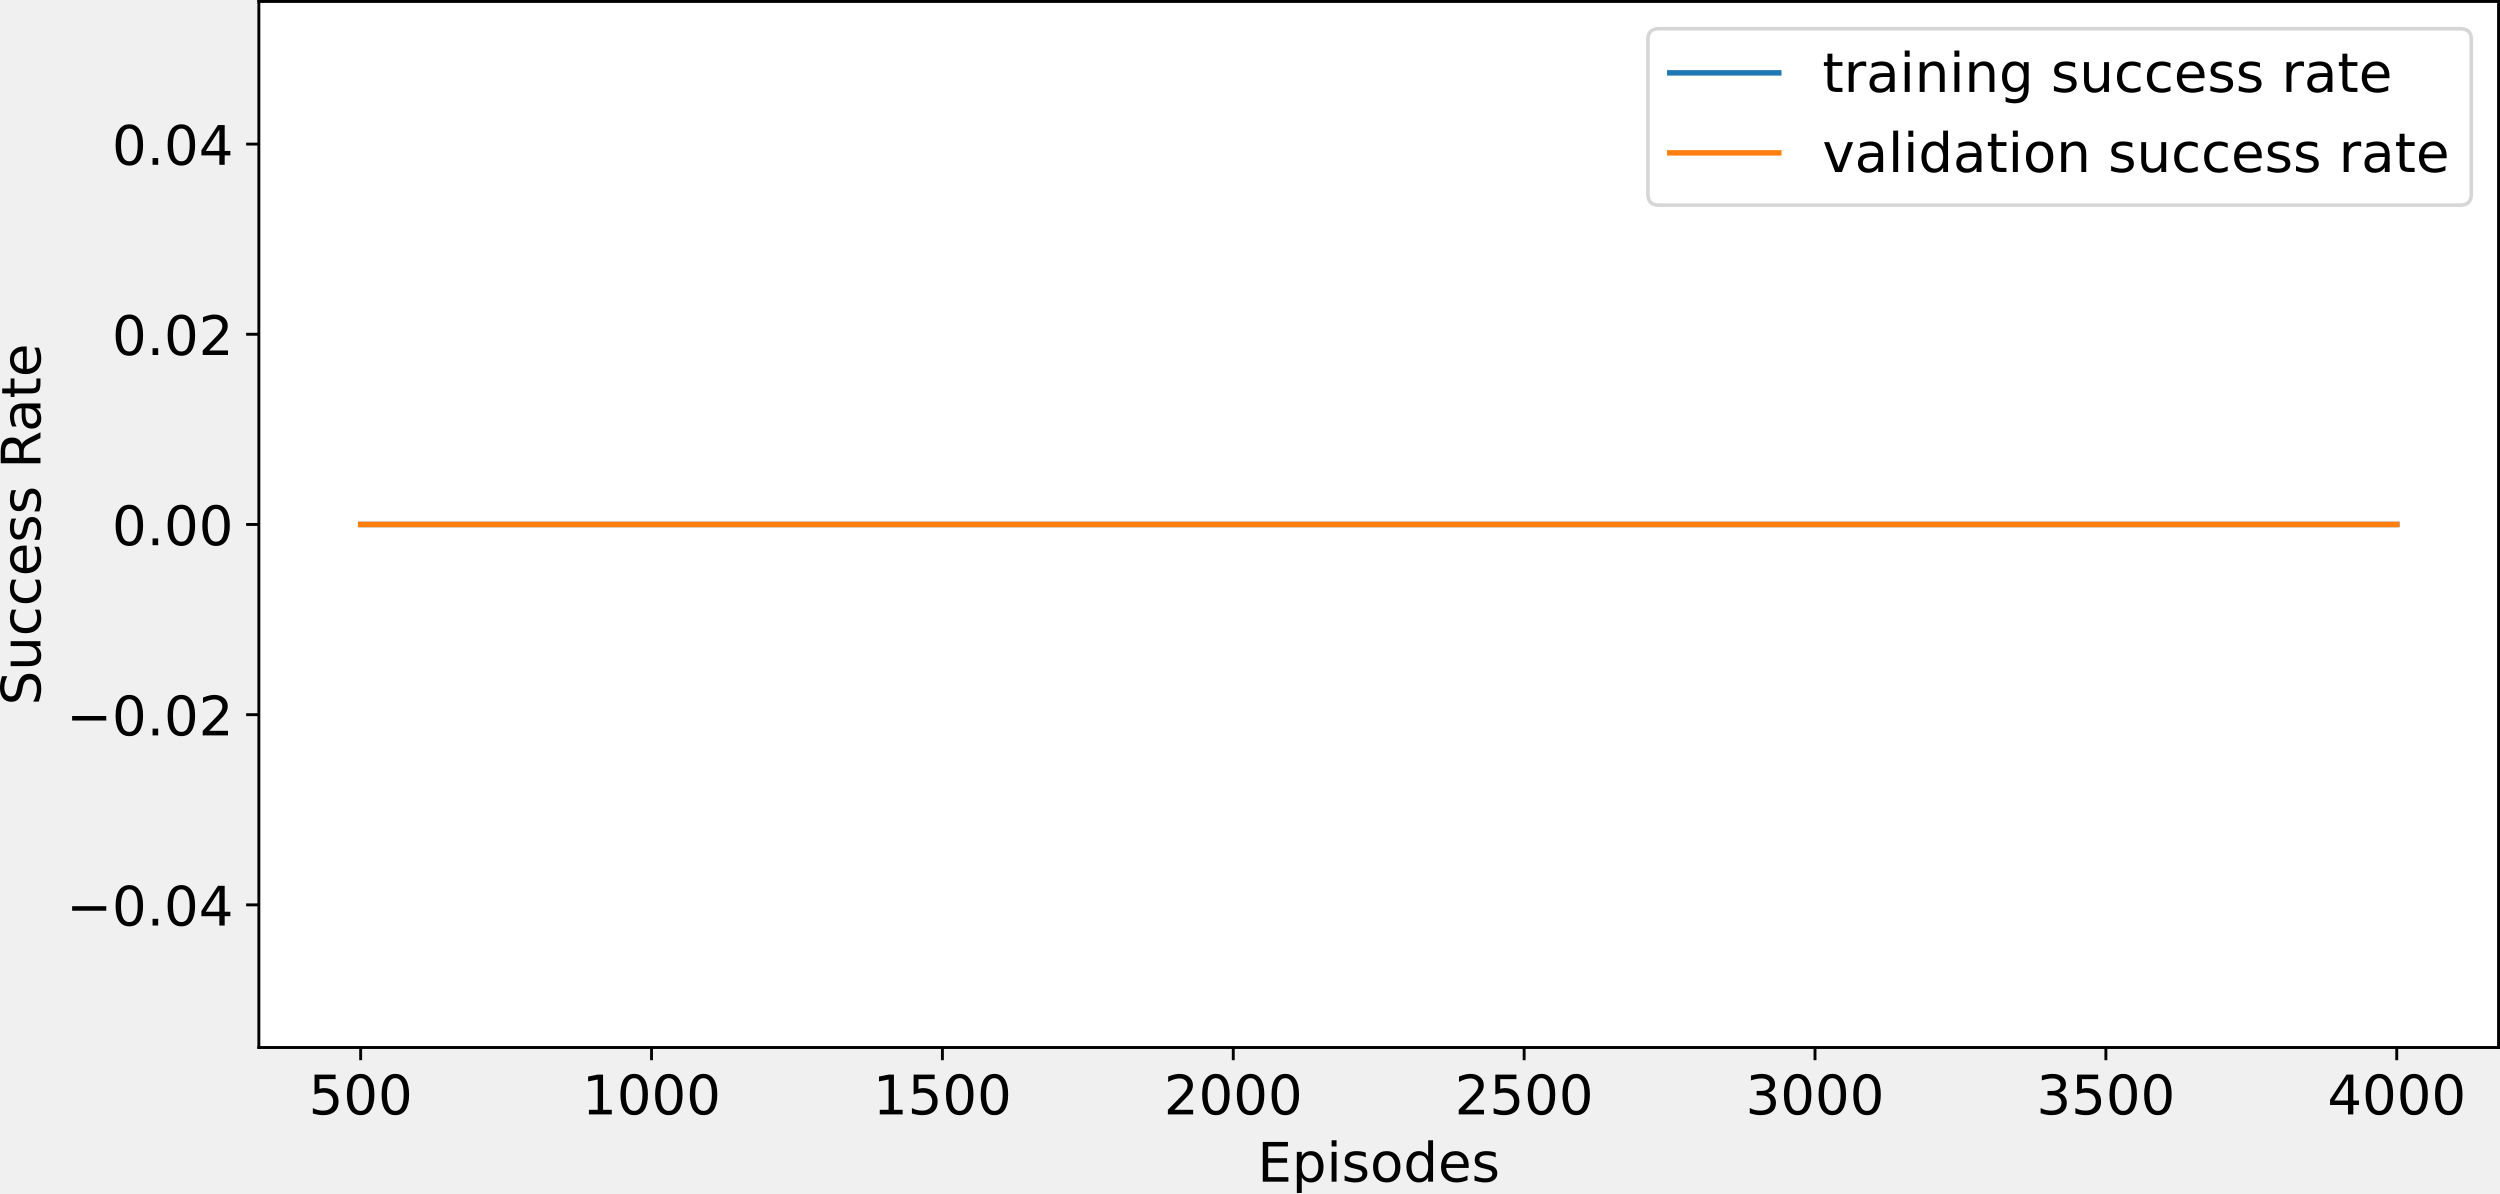
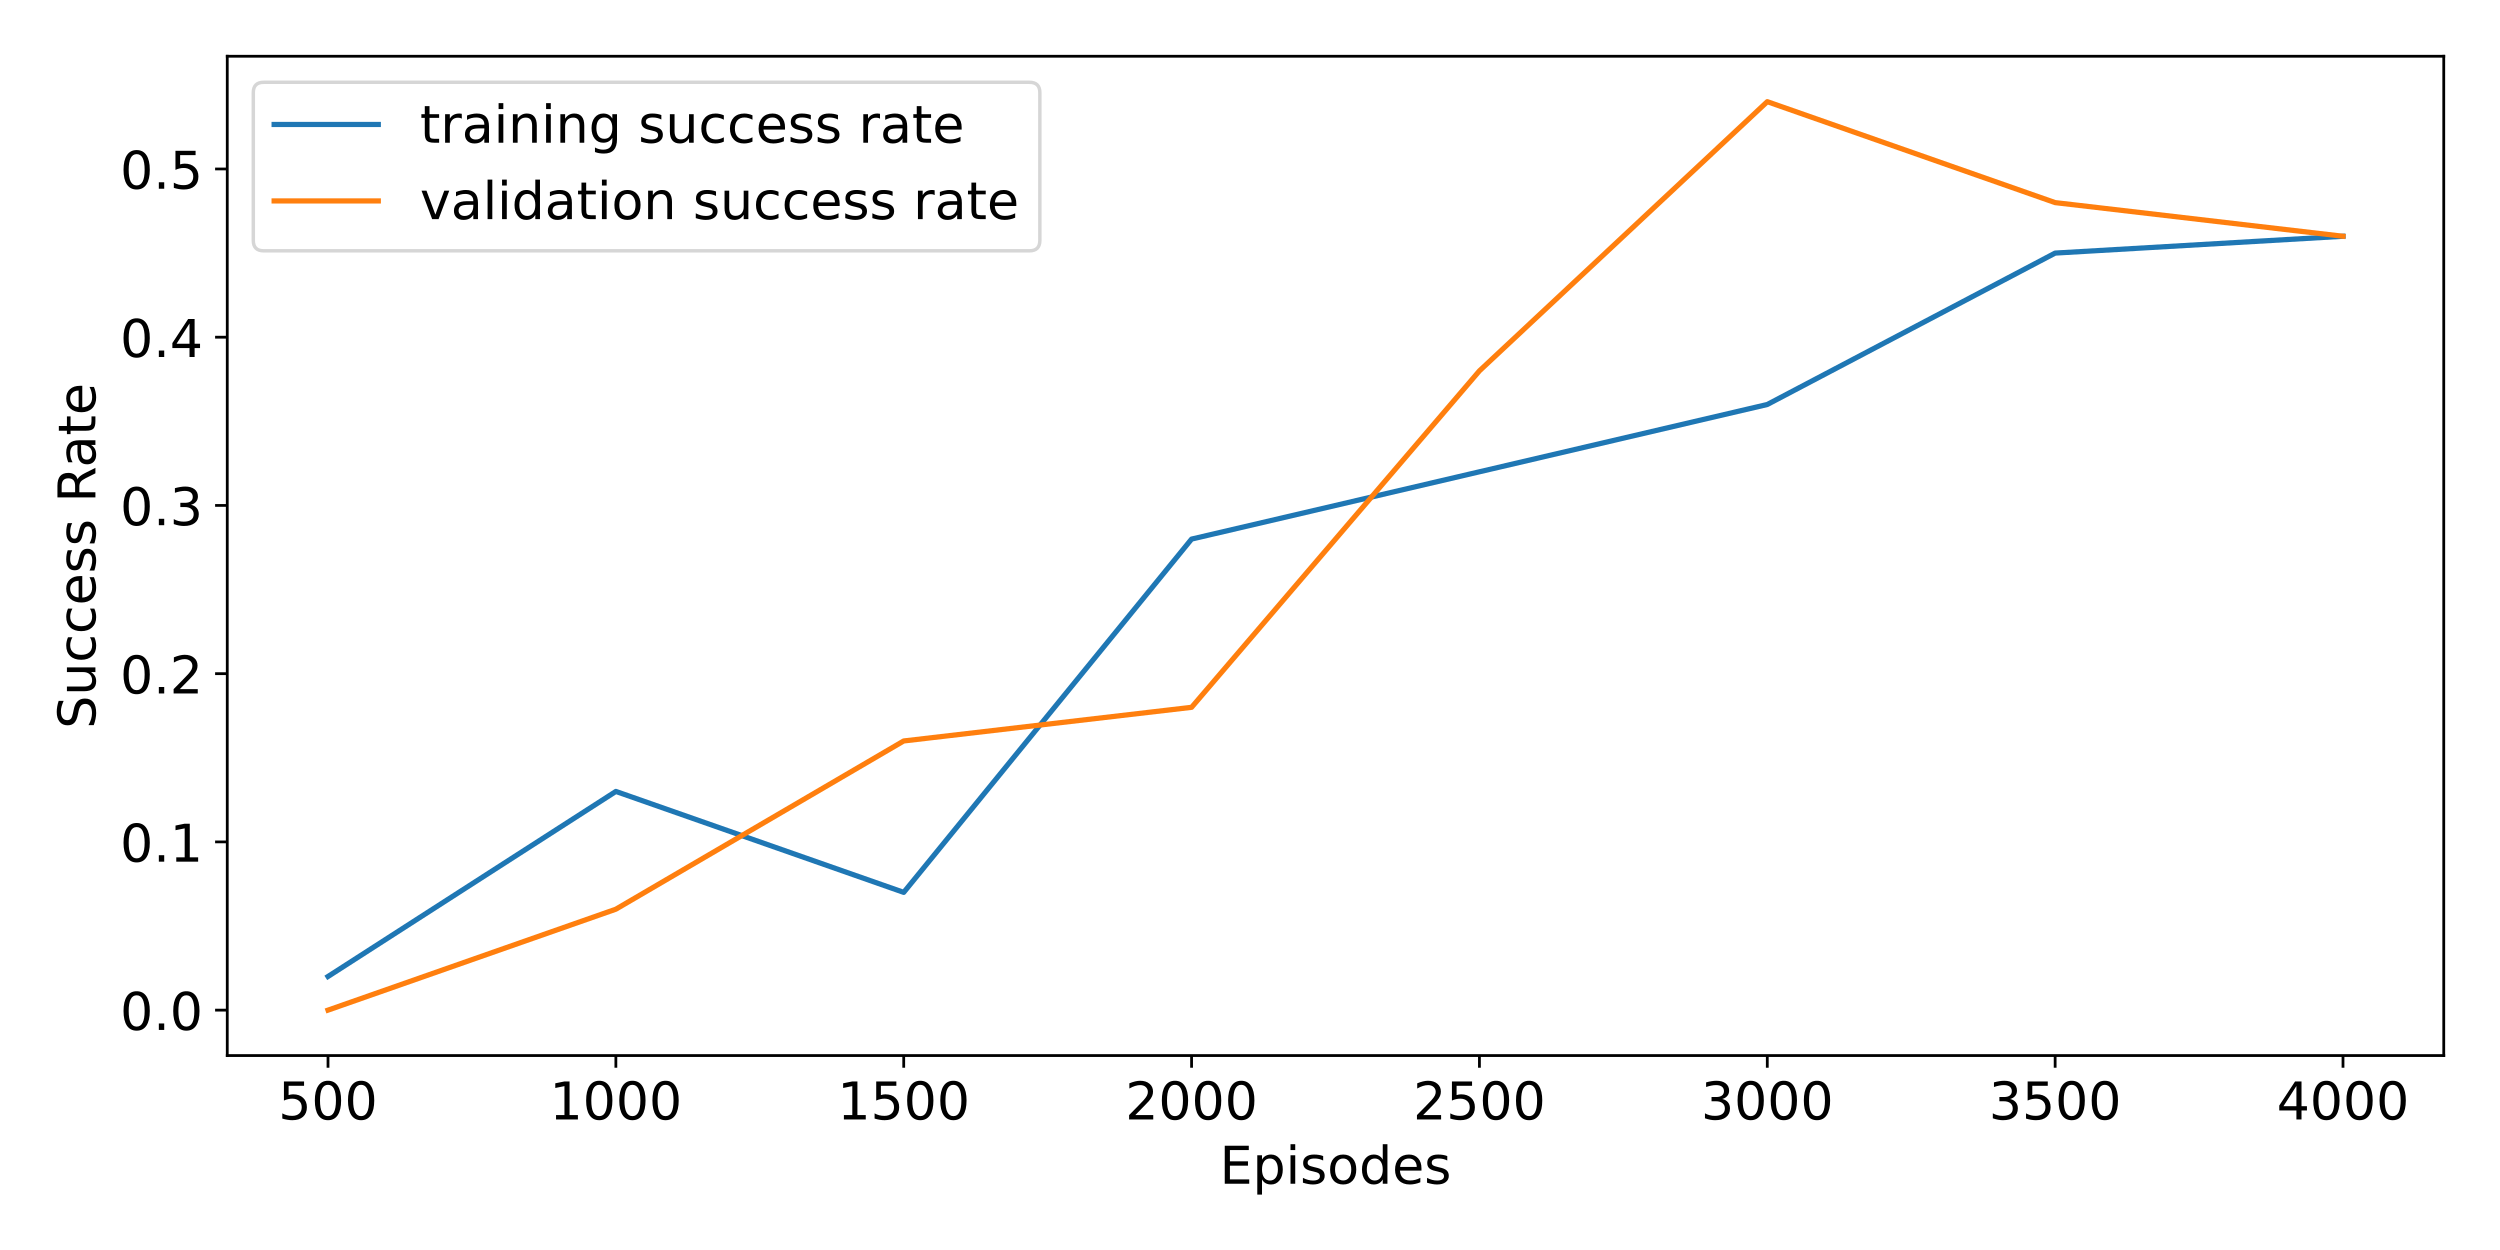
- <svg xmlns="http://www.w3.org/2000/svg" xmlns:xlink="http://www.w3.org/1999/xlink" width="687.83pt" height="328.235pt" viewBox="0 0 687.83 328.235" version="1.1">
-   <defs id="defs1">
-     <style type="text/css" id="style1">*{stroke-linejoin: round; stroke-linecap: butt}</style>
+ <svg xmlns="http://www.w3.org/2000/svg" xmlns:xlink="http://www.w3.org/1999/xlink" width="720pt" height="360pt" viewBox="0 0 720 360" version="1.1">
+   <defs>
+     <style type="text/css">*{stroke-linejoin: round; stroke-linecap: butt}</style>
  </defs>
-   <g id="figure_1" transform="translate(-16.36969,-15.8)">
+   <g id="figure_1">
+     <g id="patch_1">
+       <path d="M 0 360  L 720 360  L 720 0  L 0 0  z " style="fill: #ffffff" />
+     </g>
    <g id="axes_1">
      <g id="patch_2">
-         <path d="M 87.59,304 H 703.8 V 16.2 H 87.59 Z" style="fill:#ffffff" id="path2" />
+         <path d="M 65.45 304  L 703.8 304  L 703.8 16.2  L 65.45 16.2  z " style="fill: #ffffff" />
      </g>
      <g id="matplotlib.axis_1">
        <g id="xtick_1">
          <g id="line2d_1">
-             <defs id="defs2">
-               <path id="m773c5d24de" d="M 0,0 V 3.5" style="stroke:#000000;stroke-width:0.8" />
+             <defs>
+               <path id="m4228d00218" d="M 0 0  L 0 3.5  " style="stroke: #000000; stroke-width: 0.8" />
            </defs>
-             <g id="g2">
-               <use xlink:href="#m773c5d24de" x="115.6" y="304" style="stroke:#000000;stroke-width:0.8" id="use2" />
+             <g>
+               <use xlink:href="#m4228d00218" x="94.466" y="304" style="stroke: #000000; stroke-width: 0.8" />
            </g>
          </g>
          <g id="text_1">
-             <text style="font-style:normal;font-variant:normal;font-weight:normal;font-stretch:normal;font-size:15px;line-height:normal;font-family:'DejaVu Sans', 'Bitstream Vera Sans', 'Computer Modern Sans Serif', 'Lucida Grande', Verdana, Geneva, Lucid, Arial, Helvetica, 'Avant Garde', sans-serif;text-anchor:middle" x="115.6" y="322.398" id="text2">500</text>
+             <text style="font: 15px 'DejaVu Sans', 'Bitstream Vera Sans', 'Computer Modern Sans Serif', 'Lucida Grande', 'Verdana', 'Geneva', 'Lucid', 'Arial', 'Helvetica', 'Avant Garde', sans-serif; text-anchor: middle" x="94.466" y="322.398" transform="rotate(-0 94.46591 322.3977)">500</text>
          </g>
        </g>
        <g id="xtick_2">
          <g id="line2d_2">
-             <g id="g3">
-               <use xlink:href="#m773c5d24de" x="195.627" y="304" style="stroke:#000000;stroke-width:0.8" id="use3" />
+             <g>
+               <use xlink:href="#m4228d00218" x="177.369" y="304" style="stroke: #000000; stroke-width: 0.8" />
            </g>
          </g>
          <g id="text_2">
-             <text style="font-style:normal;font-variant:normal;font-weight:normal;font-stretch:normal;font-size:15px;line-height:normal;font-family:'DejaVu Sans', 'Bitstream Vera Sans', 'Computer Modern Sans Serif', 'Lucida Grande', Verdana, Geneva, Lucid, Arial, Helvetica, 'Avant Garde', sans-serif;text-anchor:middle" x="195.627" y="322.398" id="text3">1000</text>
+             <text style="font: 15px 'DejaVu Sans', 'Bitstream Vera Sans', 'Computer Modern Sans Serif', 'Lucida Grande', 'Verdana', 'Geneva', 'Lucid', 'Arial', 'Helvetica', 'Avant Garde', sans-serif; text-anchor: middle" x="177.369" y="322.398" transform="rotate(-0 177.3685 322.3977)">1000</text>
          </g>
        </g>
        <g id="xtick_3">
          <g id="line2d_3">
-             <g id="g4">
-               <use xlink:href="#m773c5d24de" x="275.654" y="304" style="stroke:#000000;stroke-width:0.8" id="use4" />
+             <g>
+               <use xlink:href="#m4228d00218" x="260.271" y="304" style="stroke: #000000; stroke-width: 0.8" />
            </g>
          </g>
          <g id="text_3">
-             <text style="font-style:normal;font-variant:normal;font-weight:normal;font-stretch:normal;font-size:15px;line-height:normal;font-family:'DejaVu Sans', 'Bitstream Vera Sans', 'Computer Modern Sans Serif', 'Lucida Grande', Verdana, Geneva, Lucid, Arial, Helvetica, 'Avant Garde', sans-serif;text-anchor:middle" x="275.654" y="322.398" id="text4">1500</text>
+             <text style="font: 15px 'DejaVu Sans', 'Bitstream Vera Sans', 'Computer Modern Sans Serif', 'Lucida Grande', 'Verdana', 'Geneva', 'Lucid', 'Arial', 'Helvetica', 'Avant Garde', sans-serif; text-anchor: middle" x="260.271" y="322.398" transform="rotate(-0 260.2711 322.3977)">1500</text>
          </g>
        </g>
        <g id="xtick_4">
          <g id="line2d_4">
-             <g id="g5">
-               <use xlink:href="#m773c5d24de" x="355.681" y="304" style="stroke:#000000;stroke-width:0.8" id="use5" />
+             <g>
+               <use xlink:href="#m4228d00218" x="343.174" y="304" style="stroke: #000000; stroke-width: 0.8" />
            </g>
          </g>
          <g id="text_4">
-             <text style="font-style:normal;font-variant:normal;font-weight:normal;font-stretch:normal;font-size:15px;line-height:normal;font-family:'DejaVu Sans', 'Bitstream Vera Sans', 'Computer Modern Sans Serif', 'Lucida Grande', Verdana, Geneva, Lucid, Arial, Helvetica, 'Avant Garde', sans-serif;text-anchor:middle" x="355.681" y="322.398" id="text5">2000</text>
+             <text style="font: 15px 'DejaVu Sans', 'Bitstream Vera Sans', 'Computer Modern Sans Serif', 'Lucida Grande', 'Verdana', 'Geneva', 'Lucid', 'Arial', 'Helvetica', 'Avant Garde', sans-serif; text-anchor: middle" x="343.174" y="322.398" transform="rotate(-0 343.1737 322.3977)">2000</text>
          </g>
        </g>
        <g id="xtick_5">
          <g id="line2d_5">
-             <g id="g6">
-               <use xlink:href="#m773c5d24de" x="435.709" y="304" style="stroke:#000000;stroke-width:0.8" id="use6" />
+             <g>
+               <use xlink:href="#m4228d00218" x="426.076" y="304" style="stroke: #000000; stroke-width: 0.8" />
            </g>
          </g>
          <g id="text_5">
-             <text style="font-style:normal;font-variant:normal;font-weight:normal;font-stretch:normal;font-size:15px;line-height:normal;font-family:'DejaVu Sans', 'Bitstream Vera Sans', 'Computer Modern Sans Serif', 'Lucida Grande', Verdana, Geneva, Lucid, Arial, Helvetica, 'Avant Garde', sans-serif;text-anchor:middle" x="435.709" y="322.398" id="text6">2500</text>
+             <text style="font: 15px 'DejaVu Sans', 'Bitstream Vera Sans', 'Computer Modern Sans Serif', 'Lucida Grande', 'Verdana', 'Geneva', 'Lucid', 'Arial', 'Helvetica', 'Avant Garde', sans-serif; text-anchor: middle" x="426.076" y="322.398" transform="rotate(-0 426.0763 322.3977)">2500</text>
          </g>
        </g>
        <g id="xtick_6">
          <g id="line2d_6">
-             <g id="g7">
-               <use xlink:href="#m773c5d24de" x="515.736" y="304" style="stroke:#000000;stroke-width:0.8" id="use7" />
+             <g>
+               <use xlink:href="#m4228d00218" x="508.979" y="304" style="stroke: #000000; stroke-width: 0.8" />
            </g>
          </g>
          <g id="text_6">
-             <text style="font-style:normal;font-variant:normal;font-weight:normal;font-stretch:normal;font-size:15px;line-height:normal;font-family:'DejaVu Sans', 'Bitstream Vera Sans', 'Computer Modern Sans Serif', 'Lucida Grande', Verdana, Geneva, Lucid, Arial, Helvetica, 'Avant Garde', sans-serif;text-anchor:middle" x="515.736" y="322.398" id="text7">3000</text>
+             <text style="font: 15px 'DejaVu Sans', 'Bitstream Vera Sans', 'Computer Modern Sans Serif', 'Lucida Grande', 'Verdana', 'Geneva', 'Lucid', 'Arial', 'Helvetica', 'Avant Garde', sans-serif; text-anchor: middle" x="508.979" y="322.398" transform="rotate(-0 508.9789 322.3977)">3000</text>
          </g>
        </g>
        <g id="xtick_7">
          <g id="line2d_7">
-             <g id="g8">
-               <use xlink:href="#m773c5d24de" x="595.763" y="304" style="stroke:#000000;stroke-width:0.8" id="use8" />
+             <g>
+               <use xlink:href="#m4228d00218" x="591.881" y="304" style="stroke: #000000; stroke-width: 0.8" />
            </g>
          </g>
          <g id="text_7">
-             <text style="font-style:normal;font-variant:normal;font-weight:normal;font-stretch:normal;font-size:15px;line-height:normal;font-family:'DejaVu Sans', 'Bitstream Vera Sans', 'Computer Modern Sans Serif', 'Lucida Grande', Verdana, Geneva, Lucid, Arial, Helvetica, 'Avant Garde', sans-serif;text-anchor:middle" x="595.763" y="322.398" id="text8">3500</text>
+             <text style="font: 15px 'DejaVu Sans', 'Bitstream Vera Sans', 'Computer Modern Sans Serif', 'Lucida Grande', 'Verdana', 'Geneva', 'Lucid', 'Arial', 'Helvetica', 'Avant Garde', sans-serif; text-anchor: middle" x="591.881" y="322.398" transform="rotate(-0 591.8815 322.3977)">3500</text>
          </g>
        </g>
        <g id="xtick_8">
          <g id="line2d_8">
-             <g id="g9">
-               <use xlink:href="#m773c5d24de" x="675.79" y="304" style="stroke:#000000;stroke-width:0.8" id="use9" />
+             <g>
+               <use xlink:href="#m4228d00218" x="674.784" y="304" style="stroke: #000000; stroke-width: 0.8" />
            </g>
          </g>
          <g id="text_8">
-             <text style="font-style:normal;font-variant:normal;font-weight:normal;font-stretch:normal;font-size:15px;line-height:normal;font-family:'DejaVu Sans', 'Bitstream Vera Sans', 'Computer Modern Sans Serif', 'Lucida Grande', Verdana, Geneva, Lucid, Arial, Helvetica, 'Avant Garde', sans-serif;text-anchor:middle" x="675.79" y="322.398" id="text9">4000</text>
+             <text style="font: 15px 'DejaVu Sans', 'Bitstream Vera Sans', 'Computer Modern Sans Serif', 'Lucida Grande', 'Verdana', 'Geneva', 'Lucid', 'Arial', 'Helvetica', 'Avant Garde', sans-serif; text-anchor: middle" x="674.784" y="322.398" transform="rotate(-0 674.7841 322.3977)">4000</text>
          </g>
        </g>
        <g id="text_9">
-           <text style="font-style:normal;font-variant:normal;font-weight:normal;font-stretch:normal;font-size:15px;line-height:normal;font-family:'DejaVu Sans', 'Bitstream Vera Sans', 'Computer Modern Sans Serif', 'Lucida Grande', Verdana, Geneva, Lucid, Arial, Helvetica, 'Avant Garde', sans-serif;text-anchor:middle" x="395.695" y="340.915" id="text10">Episodes</text>
+           <text style="font: 15px 'DejaVu Sans', 'Bitstream Vera Sans', 'Computer Modern Sans Serif', 'Lucida Grande', 'Verdana', 'Geneva', 'Lucid', 'Arial', 'Helvetica', 'Avant Garde', sans-serif; text-anchor: middle" x="384.625" y="340.915" transform="rotate(-0 384.625 340.9148)">Episodes</text>
        </g>
      </g>
      <g id="matplotlib.axis_2">
        <g id="ytick_1">
          <g id="line2d_9">
-             <defs id="defs10">
-               <path id="m7ef6fc39ab" d="M 0,0 H -3.5" style="stroke:#000000;stroke-width:0.8" />
+             <defs>
+               <path id="m5ff61d77d7" d="M 0 0  L -3.5 0  " style="stroke: #000000; stroke-width: 0.8" />
            </defs>
-             <g id="g10">
-               <use xlink:href="#m7ef6fc39ab" x="87.59" y="264.755" style="stroke:#000000;stroke-width:0.8" id="use10" />
+             <g>
+               <use xlink:href="#m5ff61d77d7" x="65.45" y="290.918" style="stroke: #000000; stroke-width: 0.8" />
            </g>
          </g>
          <g id="text_10">
-             <text style="font-style:normal;font-variant:normal;font-weight:normal;font-stretch:normal;font-size:15px;line-height:normal;font-family:'DejaVu Sans', 'Bitstream Vera Sans', 'Computer Modern Sans Serif', 'Lucida Grande', Verdana, Geneva, Lucid, Arial, Helvetica, 'Avant Garde', sans-serif;text-anchor:end" x="80.59" y="270.453" id="text11">−0.04</text>
+             <text style="font: 15px 'DejaVu Sans', 'Bitstream Vera Sans', 'Computer Modern Sans Serif', 'Lucida Grande', 'Verdana', 'Geneva', 'Lucid', 'Arial', 'Helvetica', 'Avant Garde', sans-serif; text-anchor: end" x="58.45" y="296.617" transform="rotate(-0 58.45 296.617)">0.0</text>
          </g>
        </g>
        <g id="ytick_2">
          <g id="line2d_10">
-             <g id="g11">
-               <use xlink:href="#m7ef6fc39ab" x="87.59" y="212.427" style="stroke:#000000;stroke-width:0.8" id="use11" />
+             <g>
+               <use xlink:href="#m5ff61d77d7" x="65.45" y="242.467" style="stroke: #000000; stroke-width: 0.8" />
            </g>
          </g>
          <g id="text_11">
-             <text style="font-style:normal;font-variant:normal;font-weight:normal;font-stretch:normal;font-size:15px;line-height:normal;font-family:'DejaVu Sans', 'Bitstream Vera Sans', 'Computer Modern Sans Serif', 'Lucida Grande', Verdana, Geneva, Lucid, Arial, Helvetica, 'Avant Garde', sans-serif;text-anchor:end" x="80.59" y="218.126" id="text12">−0.02</text>
+             <text style="font: 15px 'DejaVu Sans', 'Bitstream Vera Sans', 'Computer Modern Sans Serif', 'Lucida Grande', 'Verdana', 'Geneva', 'Lucid', 'Arial', 'Helvetica', 'Avant Garde', sans-serif; text-anchor: end" x="58.45" y="248.166" transform="rotate(-0 58.45 248.1658)">0.1</text>
          </g>
        </g>
        <g id="ytick_3">
          <g id="line2d_11">
-             <g id="g12">
-               <use xlink:href="#m7ef6fc39ab" x="87.59" y="160.1" style="stroke:#000000;stroke-width:0.8" id="use12" />
+             <g>
+               <use xlink:href="#m5ff61d77d7" x="65.45" y="194.016" style="stroke: #000000; stroke-width: 0.8" />
            </g>
          </g>
          <g id="text_12">
-             <text style="font-style:normal;font-variant:normal;font-weight:normal;font-stretch:normal;font-size:15px;line-height:normal;font-family:'DejaVu Sans', 'Bitstream Vera Sans', 'Computer Modern Sans Serif', 'Lucida Grande', Verdana, Geneva, Lucid, Arial, Helvetica, 'Avant Garde', sans-serif;text-anchor:end" x="80.59" y="165.799" id="text13">0.00</text>
+             <text style="font: 15px 'DejaVu Sans', 'Bitstream Vera Sans', 'Computer Modern Sans Serif', 'Lucida Grande', 'Verdana', 'Geneva', 'Lucid', 'Arial', 'Helvetica', 'Avant Garde', sans-serif; text-anchor: end" x="58.45" y="199.715" transform="rotate(-0 58.45 199.7147)">0.2</text>
          </g>
        </g>
        <g id="ytick_4">
          <g id="line2d_12">
-             <g id="g13">
-               <use xlink:href="#m7ef6fc39ab" x="87.59" y="107.773" style="stroke:#000000;stroke-width:0.8" id="use13" />
+             <g>
+               <use xlink:href="#m5ff61d77d7" x="65.45" y="145.565" style="stroke: #000000; stroke-width: 0.8" />
            </g>
          </g>
          <g id="text_13">
-             <text style="font-style:normal;font-variant:normal;font-weight:normal;font-stretch:normal;font-size:15px;line-height:normal;font-family:'DejaVu Sans', 'Bitstream Vera Sans', 'Computer Modern Sans Serif', 'Lucida Grande', Verdana, Geneva, Lucid, Arial, Helvetica, 'Avant Garde', sans-serif;text-anchor:end" x="80.59" y="113.472" id="text14">0.02</text>
+             <text style="font: 15px 'DejaVu Sans', 'Bitstream Vera Sans', 'Computer Modern Sans Serif', 'Lucida Grande', 'Verdana', 'Geneva', 'Lucid', 'Arial', 'Helvetica', 'Avant Garde', sans-serif; text-anchor: end" x="58.45" y="151.263" transform="rotate(-0 58.45 151.2635)">0.3</text>
          </g>
        </g>
        <g id="ytick_5">
          <g id="line2d_13">
-             <g id="g14">
-               <use xlink:href="#m7ef6fc39ab" x="87.59" y="55.445" style="stroke:#000000;stroke-width:0.8" id="use14" />
+             <g>
+               <use xlink:href="#m5ff61d77d7" x="65.45" y="97.113" style="stroke: #000000; stroke-width: 0.8" />
            </g>
          </g>
          <g id="text_14">
-             <text style="font-style:normal;font-variant:normal;font-weight:normal;font-stretch:normal;font-size:15px;line-height:normal;font-family:'DejaVu Sans', 'Bitstream Vera Sans', 'Computer Modern Sans Serif', 'Lucida Grande', Verdana, Geneva, Lucid, Arial, Helvetica, 'Avant Garde', sans-serif;text-anchor:end" x="80.59" y="61.144" id="text15">0.04</text>
-           </g>
-         </g>
-         <g id="text_15">
-           <text style="font-style:normal;font-variant:normal;font-weight:normal;font-stretch:normal;font-size:15px;line-height:normal;font-family:'DejaVu Sans', 'Bitstream Vera Sans', 'Computer Modern Sans Serif', 'Lucida Grande', Verdana, Geneva, Lucid, Arial, Helvetica, 'Avant Garde', sans-serif;text-anchor:middle" x="27.503" y="160.1" transform="rotate(-90,27.5025,160.1)" id="text16">Success Rate</text>
-         </g>
-       </g>
-       <g id="line2d_14">
-         <path d="m 115.6,160.1 h 80.027 80.027 80.027 80.027 80.027 80.027 80.027" clip-path="url(#p71645641b6)" style="fill:none;stroke:#1f77b4;stroke-width:1.5;stroke-linecap:square" id="path16" />
+             <text style="font: 15px 'DejaVu Sans', 'Bitstream Vera Sans', 'Computer Modern Sans Serif', 'Lucida Grande', 'Verdana', 'Geneva', 'Lucid', 'Arial', 'Helvetica', 'Avant Garde', sans-serif; text-anchor: end" x="58.45" y="102.812" transform="rotate(-0 58.45 102.8123)">0.4</text>
+           </g>
+         </g>
+         <g id="ytick_6">
+           <g id="line2d_14">
+             <g>
+               <use xlink:href="#m5ff61d77d7" x="65.45" y="48.662" style="stroke: #000000; stroke-width: 0.8" />
+             </g>
+           </g>
+           <g id="text_15">
+             <text style="font: 15px 'DejaVu Sans', 'Bitstream Vera Sans', 'Computer Modern Sans Serif', 'Lucida Grande', 'Verdana', 'Geneva', 'Lucid', 'Arial', 'Helvetica', 'Avant Garde', sans-serif; text-anchor: end" x="58.45" y="54.361" transform="rotate(-0 58.45 54.36112)">0.5</text>
+           </g>
+         </g>
+         <g id="text_16">
+           <text style="font: 15px 'DejaVu Sans', 'Bitstream Vera Sans', 'Computer Modern Sans Serif', 'Lucida Grande', 'Verdana', 'Geneva', 'Lucid', 'Arial', 'Helvetica', 'Avant Garde', sans-serif; text-anchor: middle" x="27.476" y="160.1" transform="rotate(-90 27.47578 160.1)">Success Rate</text>
+         </g>
      </g>
      <g id="line2d_15">
-         <path d="m 115.6,160.1 h 80.027 80.027 80.027 80.027 80.027 80.027 80.027" clip-path="url(#p71645641b6)" style="fill:none;stroke:#ff7f0e;stroke-width:1.5;stroke-linecap:square" id="path17" />
+         <path d="M 94.466 281.228  L 177.369 227.932  L 260.271 257.002  L 343.174 155.255  L 426.076 135.874  L 508.979 116.494  L 591.881 72.888  L 674.784 68.043  " clip-path="url(#p6853eb17da)" style="fill: none; stroke: #1f77b4; stroke-width: 1.5; stroke-linecap: square" />
+       </g>
+       <g id="line2d_16">
+         <path d="M 94.466 290.918  L 177.369 261.847  L 260.271 213.396  L 343.174 203.706  L 426.076 106.804  L 508.979 29.282  L 591.881 58.353  L 674.784 68.043  " clip-path="url(#p6853eb17da)" style="fill: none; stroke: #ff7f0e; stroke-width: 1.5; stroke-linecap: square" />
      </g>
      <g id="patch_3">
-         <path d="M 87.59,304 V 16.2" style="fill:none;stroke:#000000;stroke-width:0.8;stroke-linecap:square;stroke-linejoin:miter" id="path18" />
+         <path d="M 65.45 304  L 65.45 16.2  " style="fill: none; stroke: #000000; stroke-width: 0.8; stroke-linejoin: miter; stroke-linecap: square" />
      </g>
      <g id="patch_4">
-         <path d="M 703.8,304 V 16.2" style="fill:none;stroke:#000000;stroke-width:0.8;stroke-linecap:square;stroke-linejoin:miter" id="path19" />
+         <path d="M 703.8 304  L 703.8 16.2  " style="fill: none; stroke: #000000; stroke-width: 0.8; stroke-linejoin: miter; stroke-linecap: square" />
      </g>
      <g id="patch_5">
-         <path d="M 87.59,304 H 703.8" style="fill:none;stroke:#000000;stroke-width:0.8;stroke-linecap:square;stroke-linejoin:miter" id="path20" />
+         <path d="M 65.45 304  L 703.8 304  " style="fill: none; stroke: #000000; stroke-width: 0.8; stroke-linejoin: miter; stroke-linecap: square" />
      </g>
      <g id="patch_6">
-         <path d="M 87.59,16.2 H 703.8" style="fill:none;stroke:#000000;stroke-width:0.8;stroke-linecap:square;stroke-linejoin:miter" id="path21" />
+         <path d="M 65.45 16.2  L 703.8 16.2  " style="fill: none; stroke: #000000; stroke-width: 0.8; stroke-linejoin: miter; stroke-linecap: square" />
      </g>
      <g id="legend_1">
        <g id="patch_7">
-           <path d="M 472.772,72.234 H 693.3 q 3,0 3,-3 V 26.7 q 0,-3 -3,-3 H 472.772 q -3,0 -3,3 v 42.534 q 0,3 3,3 z" style="opacity:0.8;fill:#ffffff;stroke:#cccccc;stroke-linejoin:miter" id="path22" />
-         </g>
-         <g id="line2d_16">
-           <path d="m 475.772,35.848 h 15 15" style="fill:none;stroke:#1f77b4;stroke-width:1.5;stroke-linecap:square" id="path23" />
-         </g>
-         <g id="text_16">
-           <text style="font-style:normal;font-variant:normal;font-weight:normal;font-stretch:normal;font-size:15px;line-height:normal;font-family:'DejaVu Sans', 'Bitstream Vera Sans', 'Computer Modern Sans Serif', 'Lucida Grande', Verdana, Geneva, Lucid, Arial, Helvetica, 'Avant Garde', sans-serif;text-anchor:start" x="517.772" y="41.098" id="text23">training success rate</text>
+           <path d="M 75.95 72.234  L 296.478 72.234  Q 299.478 72.234 299.478 69.234  L 299.478 26.7  Q 299.478 23.7 296.478 23.7  L 75.95 23.7  Q 72.95 23.7 72.95 26.7  L 72.95 69.234  Q 72.95 72.234 75.95 72.234  z " style="fill: #ffffff; opacity: 0.8; stroke: #cccccc; stroke-linejoin: miter" />
        </g>
        <g id="line2d_17">
-           <path d="m 475.772,57.865 h 15 15" style="fill:none;stroke:#ff7f0e;stroke-width:1.5;stroke-linecap:square" id="path24" />
+           <path d="M 78.95 35.848  L 93.95 35.848  L 108.95 35.848  " style="fill: none; stroke: #1f77b4; stroke-width: 1.5; stroke-linecap: square" />
        </g>
        <g id="text_17">
-           <text style="font-style:normal;font-variant:normal;font-weight:normal;font-stretch:normal;font-size:15px;line-height:normal;font-family:'DejaVu Sans', 'Bitstream Vera Sans', 'Computer Modern Sans Serif', 'Lucida Grande', Verdana, Geneva, Lucid, Arial, Helvetica, 'Avant Garde', sans-serif;text-anchor:start" x="517.772" y="63.115" id="text24">validation success rate</text>
+           <text style="font: 15px 'DejaVu Sans', 'Bitstream Vera Sans', 'Computer Modern Sans Serif', 'Lucida Grande', 'Verdana', 'Geneva', 'Lucid', 'Arial', 'Helvetica', 'Avant Garde', sans-serif; text-anchor: start" x="120.95" y="41.098" transform="rotate(-0 120.95 41.09766)">training success rate</text>
+         </g>
+         <g id="line2d_18">
+           <path d="M 78.95 57.865  L 93.95 57.865  L 108.95 57.865  " style="fill: none; stroke: #ff7f0e; stroke-width: 1.5; stroke-linecap: square" />
+         </g>
+         <g id="text_18">
+           <text style="font: 15px 'DejaVu Sans', 'Bitstream Vera Sans', 'Computer Modern Sans Serif', 'Lucida Grande', 'Verdana', 'Geneva', 'Lucid', 'Arial', 'Helvetica', 'Avant Garde', sans-serif; text-anchor: start" x="120.95" y="63.115" transform="rotate(-0 120.95 63.11484)">validation success rate</text>
        </g>
      </g>
    </g>
  </g>
-   <defs id="defs24">
-     <clipPath id="p71645641b6">
-       <rect x="87.59" y="16.2" width="616.21" height="287.8" id="rect24" />
+   <defs>
+     <clipPath id="p6853eb17da">
+       <rect x="65.45" y="16.2" width="638.35" height="287.8" />
    </clipPath>
  </defs>
</svg>
